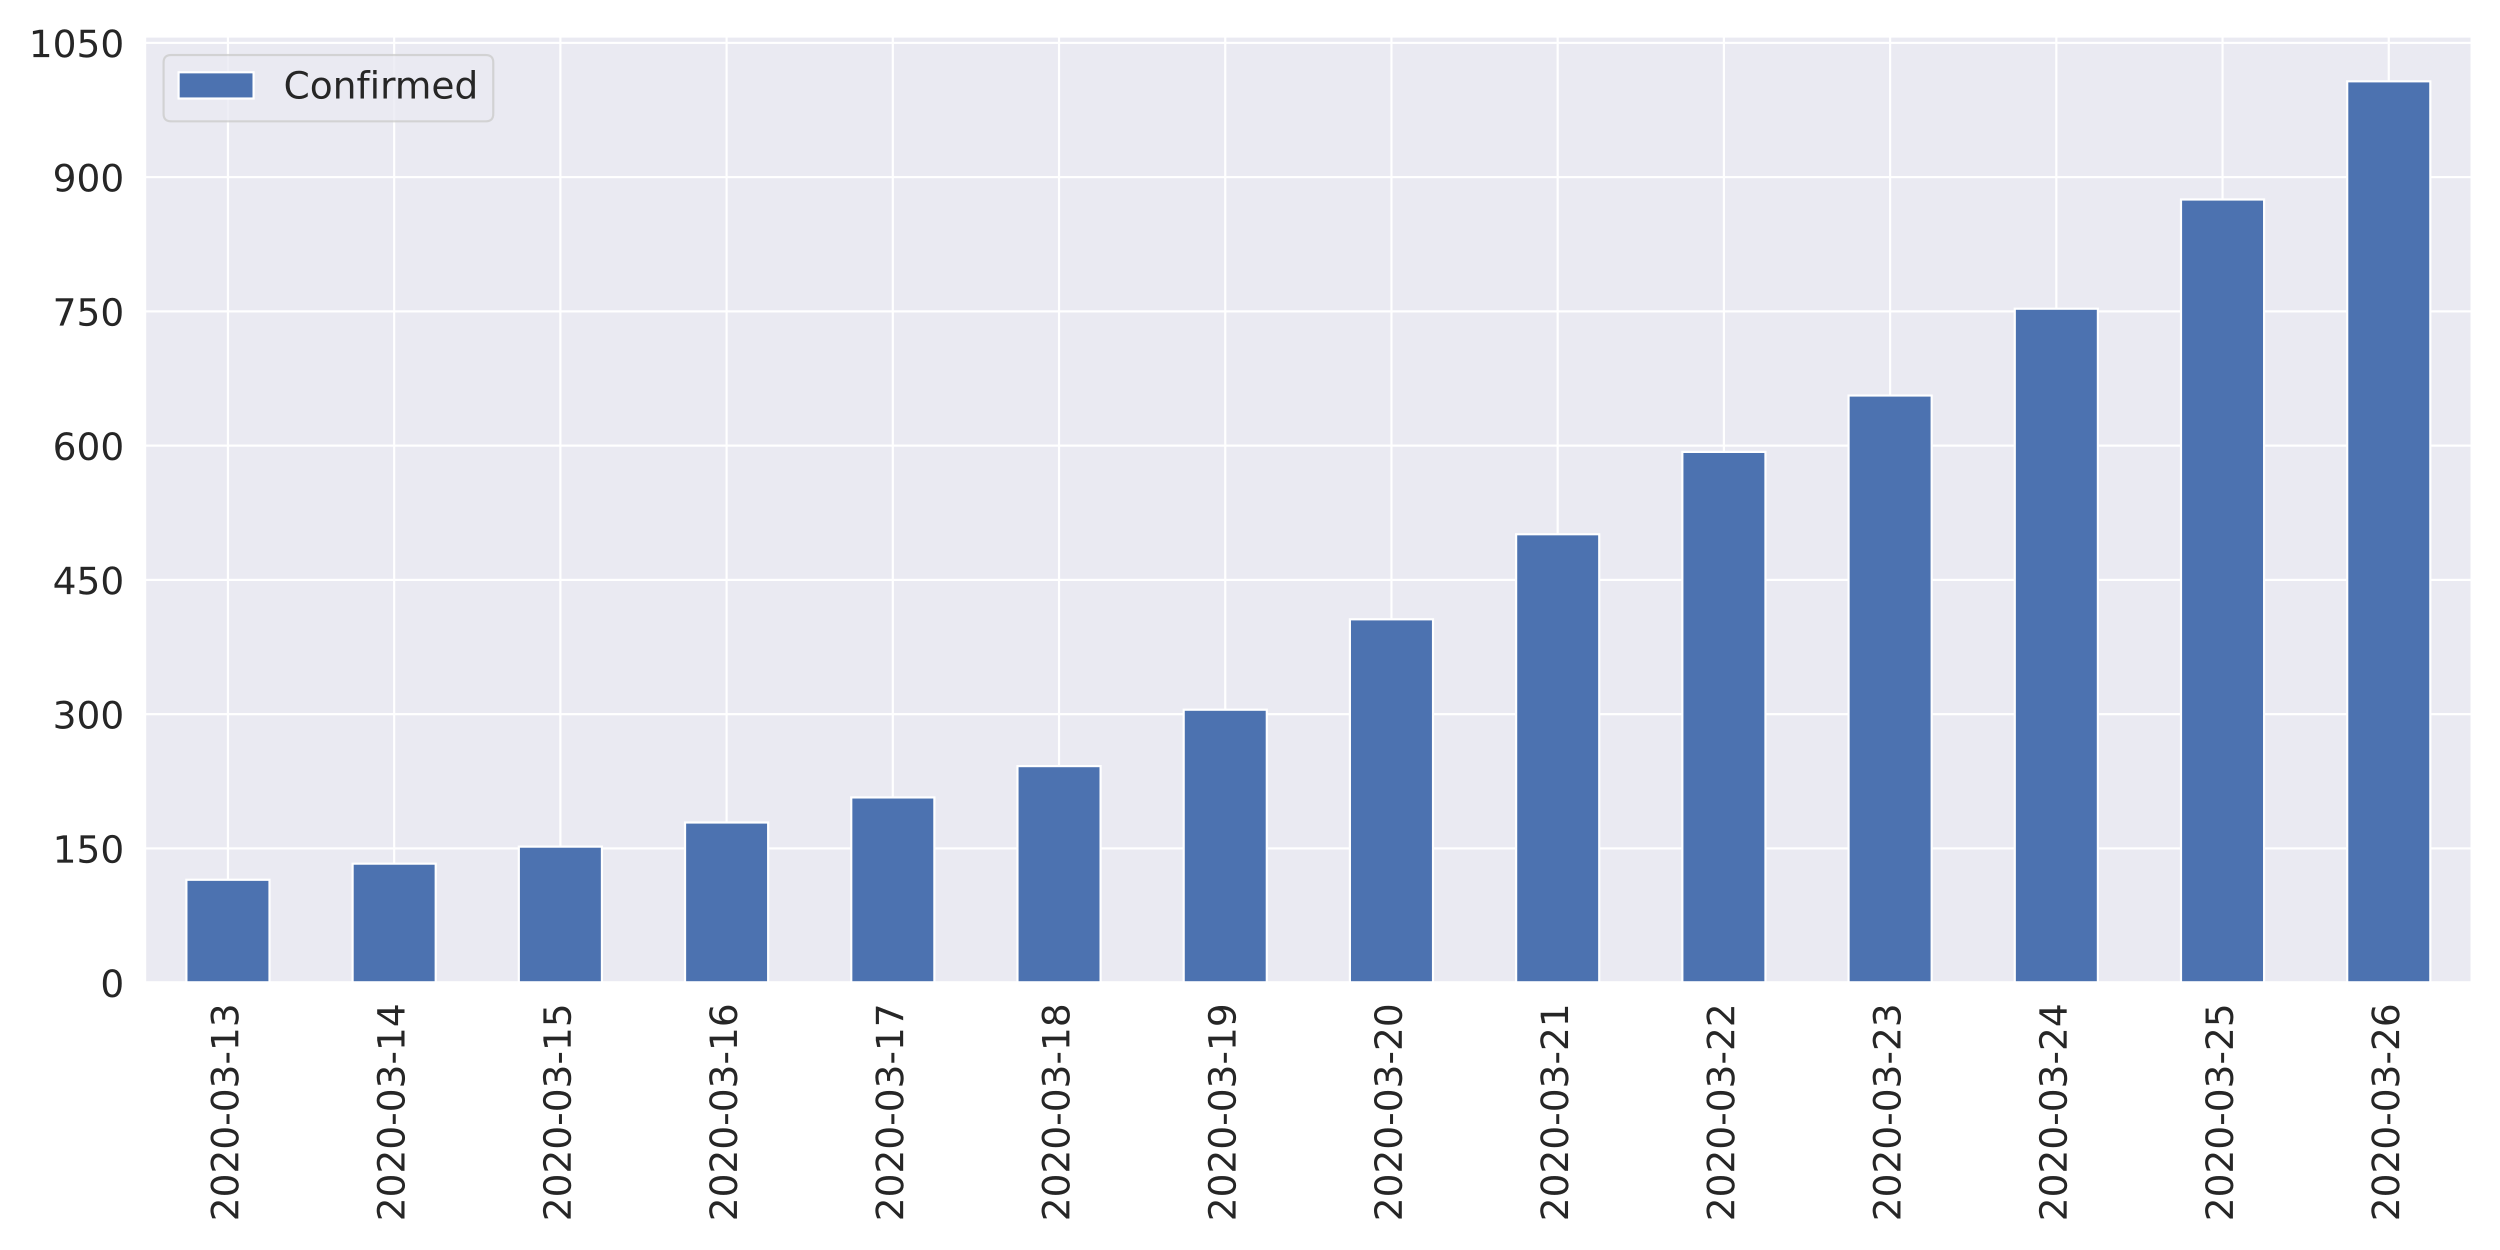
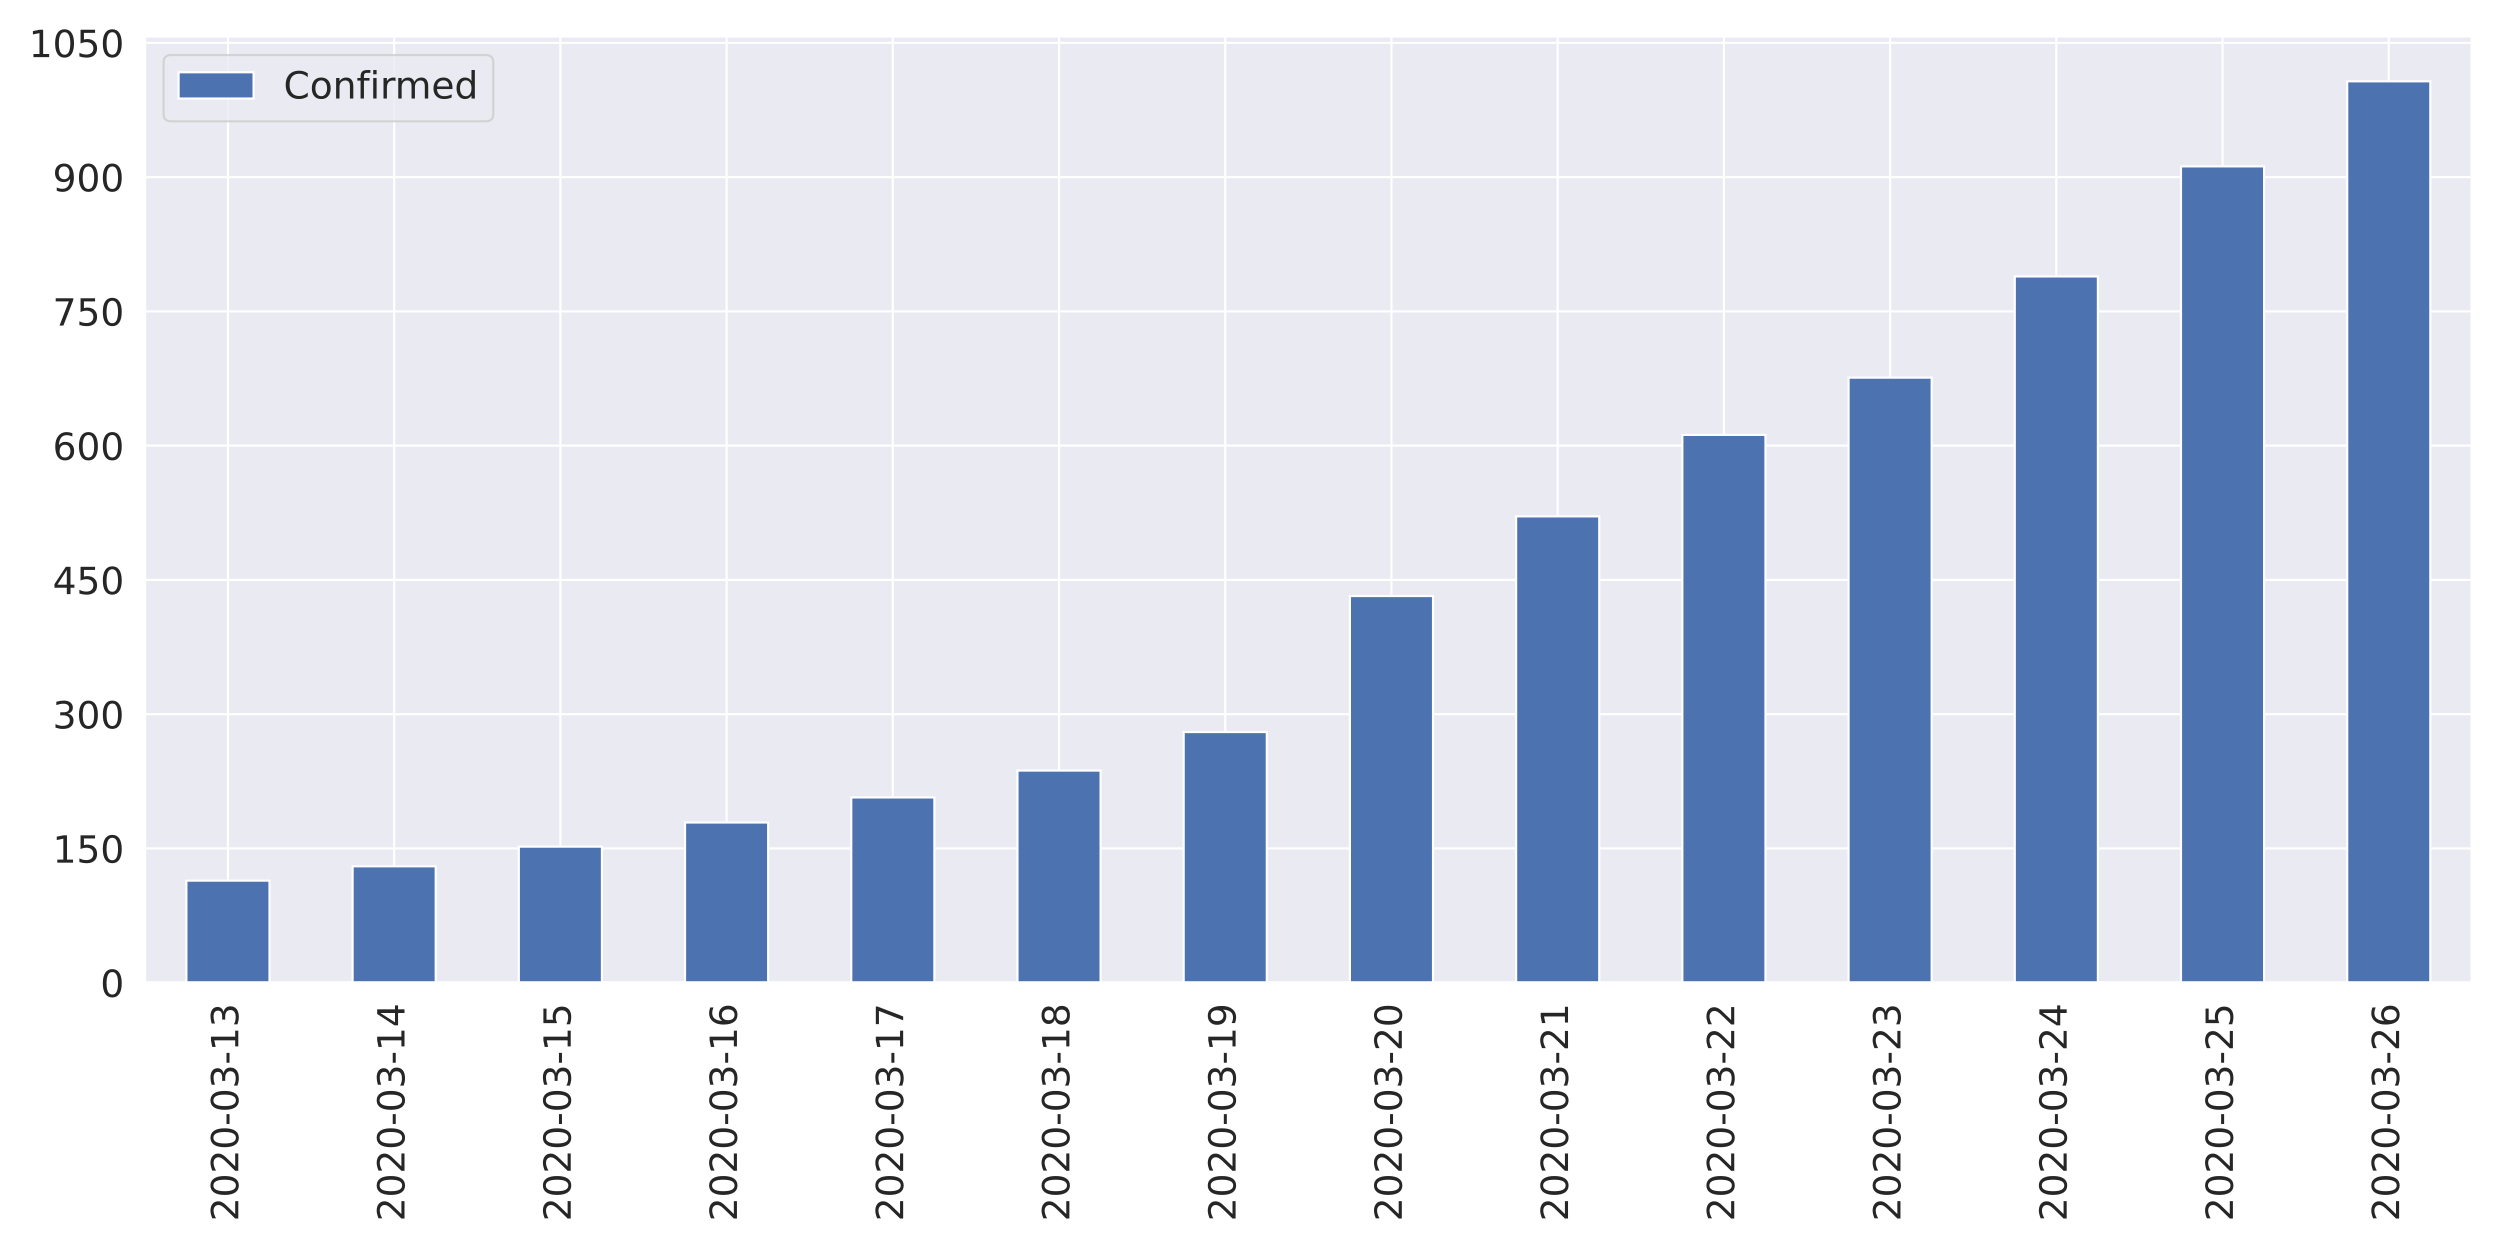
<svg xmlns="http://www.w3.org/2000/svg" xmlns:xlink="http://www.w3.org/1999/xlink" height="576pt" version="1.1" viewBox="0 0 1152 576" width="1152pt">
  <defs>
    <style type="text/css">
*{stroke-linecap:butt;stroke-linejoin:round;}
  </style>
  </defs>
  <g id="figure_1">
    <g id="patch_1">
      <path d="M 0 576  L 1152 576  L 1152 0  L 0 0  z " style="fill:#ffffff;" />
    </g>
    <g id="axes_1">
      <g id="patch_2">
        <path d="M 66.74 452.83  L 1139.04 452.83  L 1139.04 16.717  L 66.74 16.717  z " style="fill:#eaeaf2;" />
      </g>
      <g id="matplotlib.axis_1">
        <g id="xtick_1">
          <g id="line2d_1">
            <path clip-path="url(#pf8a8cb74e9)" d="M 105.036 452.83  L 105.036 16.717  " style="fill:none;stroke:#ffffff;stroke-linecap:round;" />
          </g>
          <g id="text_1">
            <defs>
              <path d="M 19.188 8.297  L 53.609 8.297  L 53.609 0  L 7.328 0  L 7.328 8.297  Q 12.938 14.109 22.625 23.891  Q 32.328 33.688 34.812 36.531  Q 39.547 41.844 41.422 45.531  Q 43.312 49.219 43.312 52.781  Q 43.312 58.594 39.234 62.25  Q 35.156 65.922 28.609 65.922  Q 23.969 65.922 18.812 64.312  Q 13.672 62.703 7.812 59.422  L 7.812 69.391  Q 13.766 71.781 18.938 73  Q 24.125 74.219 28.422 74.219  Q 39.75 74.219 46.484 68.547  Q 53.219 62.891 53.219 53.422  Q 53.219 48.922 51.531 44.891  Q 49.859 40.875 45.406 35.406  Q 44.188 33.984 37.641 27.219  Q 31.109 20.453 19.188 8.297  z " id="DejaVuSans-50" />
              <path d="M 31.781 66.406  Q 24.172 66.406 20.328 58.906  Q 16.5 51.422 16.5 36.375  Q 16.5 21.391 20.328 13.891  Q 24.172 6.391 31.781 6.391  Q 39.453 6.391 43.281 13.891  Q 47.125 21.391 47.125 36.375  Q 47.125 51.422 43.281 58.906  Q 39.453 66.406 31.781 66.406  z M 31.781 74.219  Q 44.047 74.219 50.516 64.516  Q 56.984 54.828 56.984 36.375  Q 56.984 17.969 50.516 8.266  Q 44.047 -1.422 31.781 -1.422  Q 19.531 -1.422 13.062 8.266  Q 6.594 17.969 6.594 36.375  Q 6.594 54.828 13.062 64.516  Q 19.531 74.219 31.781 74.219  z " id="DejaVuSans-48" />
              <path d="M 4.891 31.391  L 31.203 31.391  L 31.203 23.391  L 4.891 23.391  z " id="DejaVuSans-45" />
              <path d="M 40.578 39.312  Q 47.656 37.797 51.625 33  Q 55.609 28.219 55.609 21.188  Q 55.609 10.406 48.188 4.484  Q 40.766 -1.422 27.094 -1.422  Q 22.516 -1.422 17.656 -0.516  Q 12.797 0.391 7.625 2.203  L 7.625 11.719  Q 11.719 9.328 16.594 8.109  Q 21.484 6.891 26.812 6.891  Q 36.078 6.891 40.938 10.547  Q 45.797 14.203 45.797 21.188  Q 45.797 27.641 41.281 31.266  Q 36.766 34.906 28.719 34.906  L 20.219 34.906  L 20.219 43.016  L 29.109 43.016  Q 36.375 43.016 40.234 45.922  Q 44.094 48.828 44.094 54.297  Q 44.094 59.906 40.109 62.906  Q 36.141 65.922 28.719 65.922  Q 24.656 65.922 20.016 65.031  Q 15.375 64.156 9.812 62.312  L 9.812 71.094  Q 15.438 72.656 20.344 73.438  Q 25.25 74.219 29.594 74.219  Q 40.828 74.219 47.359 69.109  Q 53.906 64.016 53.906 55.328  Q 53.906 49.266 50.438 45.094  Q 46.969 40.922 40.578 39.312  z " id="DejaVuSans-51" />
              <path d="M 12.406 8.297  L 28.516 8.297  L 28.516 63.922  L 10.984 60.406  L 10.984 69.391  L 28.422 72.906  L 38.281 72.906  L 38.281 8.297  L 54.391 8.297  L 54.391 0  L 12.406 0  z " id="DejaVuSans-49" />
            </defs>
            <g style="fill:#262626;" transform="translate(109.8046 562.7538)rotate(-90)scale(0.1728 -0.1728)">
              <use xlink:href="#DejaVuSans-50" />
              <use x="63.623" xlink:href="#DejaVuSans-48" />
              <use x="127.246" xlink:href="#DejaVuSans-50" />
              <use x="190.869" xlink:href="#DejaVuSans-48" />
              <use x="254.492" xlink:href="#DejaVuSans-45" />
              <use x="290.576" xlink:href="#DejaVuSans-48" />
              <use x="354.199" xlink:href="#DejaVuSans-51" />
              <use x="417.822" xlink:href="#DejaVuSans-45" />
              <use x="453.906" xlink:href="#DejaVuSans-49" />
              <use x="517.529" xlink:href="#DejaVuSans-51" />
            </g>
          </g>
        </g>
        <g id="xtick_2">
          <g id="line2d_2">
            <path clip-path="url(#pf8a8cb74e9)" d="M 181.629 452.83  L 181.629 16.717  " style="fill:none;stroke:#ffffff;stroke-linecap:round;" />
          </g>
          <g id="text_2">
            <defs>
              <path d="M 37.797 64.312  L 12.891 25.391  L 37.797 25.391  z M 35.203 72.906  L 47.609 72.906  L 47.609 25.391  L 58.016 25.391  L 58.016 17.188  L 47.609 17.188  L 47.609 0  L 37.797 0  L 37.797 17.188  L 4.891 17.188  L 4.891 26.703  z " id="DejaVuSans-52" />
            </defs>
            <g style="fill:#262626;" transform="translate(186.3975 562.7538)rotate(-90)scale(0.1728 -0.1728)">
              <use xlink:href="#DejaVuSans-50" />
              <use x="63.623" xlink:href="#DejaVuSans-48" />
              <use x="127.246" xlink:href="#DejaVuSans-50" />
              <use x="190.869" xlink:href="#DejaVuSans-48" />
              <use x="254.492" xlink:href="#DejaVuSans-45" />
              <use x="290.576" xlink:href="#DejaVuSans-48" />
              <use x="354.199" xlink:href="#DejaVuSans-51" />
              <use x="417.822" xlink:href="#DejaVuSans-45" />
              <use x="453.906" xlink:href="#DejaVuSans-49" />
              <use x="517.529" xlink:href="#DejaVuSans-52" />
            </g>
          </g>
        </g>
        <g id="xtick_3">
          <g id="line2d_3">
            <path clip-path="url(#pf8a8cb74e9)" d="M 258.222 452.83  L 258.222 16.717  " style="fill:none;stroke:#ffffff;stroke-linecap:round;" />
          </g>
          <g id="text_3">
            <defs>
              <path d="M 10.797 72.906  L 49.516 72.906  L 49.516 64.594  L 19.828 64.594  L 19.828 46.734  Q 21.969 47.469 24.109 47.828  Q 26.266 48.188 28.422 48.188  Q 40.625 48.188 47.75 41.5  Q 54.891 34.812 54.891 23.391  Q 54.891 11.625 47.562 5.094  Q 40.234 -1.422 26.906 -1.422  Q 22.312 -1.422 17.547 -0.641  Q 12.797 0.141 7.719 1.703  L 7.719 11.625  Q 12.109 9.234 16.797 8.062  Q 21.484 6.891 26.703 6.891  Q 35.156 6.891 40.078 11.328  Q 45.016 15.766 45.016 23.391  Q 45.016 31 40.078 35.438  Q 35.156 39.891 26.703 39.891  Q 22.75 39.891 18.812 39.016  Q 14.891 38.141 10.797 36.281  z " id="DejaVuSans-53" />
            </defs>
            <g style="fill:#262626;" transform="translate(262.9903 562.7538)rotate(-90)scale(0.1728 -0.1728)">
              <use xlink:href="#DejaVuSans-50" />
              <use x="63.623" xlink:href="#DejaVuSans-48" />
              <use x="127.246" xlink:href="#DejaVuSans-50" />
              <use x="190.869" xlink:href="#DejaVuSans-48" />
              <use x="254.492" xlink:href="#DejaVuSans-45" />
              <use x="290.576" xlink:href="#DejaVuSans-48" />
              <use x="354.199" xlink:href="#DejaVuSans-51" />
              <use x="417.822" xlink:href="#DejaVuSans-45" />
              <use x="453.906" xlink:href="#DejaVuSans-49" />
              <use x="517.529" xlink:href="#DejaVuSans-53" />
            </g>
          </g>
        </g>
        <g id="xtick_4">
          <g id="line2d_4">
            <path clip-path="url(#pf8a8cb74e9)" d="M 334.815 452.83  L 334.815 16.717  " style="fill:none;stroke:#ffffff;stroke-linecap:round;" />
          </g>
          <g id="text_4">
            <defs>
              <path d="M 33.016 40.375  Q 26.375 40.375 22.484 35.828  Q 18.609 31.297 18.609 23.391  Q 18.609 15.531 22.484 10.953  Q 26.375 6.391 33.016 6.391  Q 39.656 6.391 43.531 10.953  Q 47.406 15.531 47.406 23.391  Q 47.406 31.297 43.531 35.828  Q 39.656 40.375 33.016 40.375  z M 52.594 71.297  L 52.594 62.312  Q 48.875 64.062 45.094 64.984  Q 41.312 65.922 37.594 65.922  Q 27.828 65.922 22.672 59.328  Q 17.531 52.734 16.797 39.406  Q 19.672 43.656 24.016 45.922  Q 28.375 48.188 33.594 48.188  Q 44.578 48.188 50.953 41.516  Q 57.328 34.859 57.328 23.391  Q 57.328 12.156 50.688 5.359  Q 44.047 -1.422 33.016 -1.422  Q 20.359 -1.422 13.672 8.266  Q 6.984 17.969 6.984 36.375  Q 6.984 53.656 15.188 63.938  Q 23.391 74.219 37.203 74.219  Q 40.922 74.219 44.703 73.484  Q 48.484 72.75 52.594 71.297  z " id="DejaVuSans-54" />
            </defs>
            <g style="fill:#262626;" transform="translate(339.5832 562.7538)rotate(-90)scale(0.1728 -0.1728)">
              <use xlink:href="#DejaVuSans-50" />
              <use x="63.623" xlink:href="#DejaVuSans-48" />
              <use x="127.246" xlink:href="#DejaVuSans-50" />
              <use x="190.869" xlink:href="#DejaVuSans-48" />
              <use x="254.492" xlink:href="#DejaVuSans-45" />
              <use x="290.576" xlink:href="#DejaVuSans-48" />
              <use x="354.199" xlink:href="#DejaVuSans-51" />
              <use x="417.822" xlink:href="#DejaVuSans-45" />
              <use x="453.906" xlink:href="#DejaVuSans-49" />
              <use x="517.529" xlink:href="#DejaVuSans-54" />
            </g>
          </g>
        </g>
        <g id="xtick_5">
          <g id="line2d_5">
            <path clip-path="url(#pf8a8cb74e9)" d="M 411.408 452.83  L 411.408 16.717  " style="fill:none;stroke:#ffffff;stroke-linecap:round;" />
          </g>
          <g id="text_5">
            <defs>
              <path d="M 8.203 72.906  L 55.078 72.906  L 55.078 68.703  L 28.609 0  L 18.312 0  L 43.219 64.594  L 8.203 64.594  z " id="DejaVuSans-55" />
            </defs>
            <g style="fill:#262626;" transform="translate(416.1761 562.7538)rotate(-90)scale(0.1728 -0.1728)">
              <use xlink:href="#DejaVuSans-50" />
              <use x="63.623" xlink:href="#DejaVuSans-48" />
              <use x="127.246" xlink:href="#DejaVuSans-50" />
              <use x="190.869" xlink:href="#DejaVuSans-48" />
              <use x="254.492" xlink:href="#DejaVuSans-45" />
              <use x="290.576" xlink:href="#DejaVuSans-48" />
              <use x="354.199" xlink:href="#DejaVuSans-51" />
              <use x="417.822" xlink:href="#DejaVuSans-45" />
              <use x="453.906" xlink:href="#DejaVuSans-49" />
              <use x="517.529" xlink:href="#DejaVuSans-55" />
            </g>
          </g>
        </g>
        <g id="xtick_6">
          <g id="line2d_6">
            <path clip-path="url(#pf8a8cb74e9)" d="M 488.001 452.83  L 488.001 16.717  " style="fill:none;stroke:#ffffff;stroke-linecap:round;" />
          </g>
          <g id="text_6">
            <defs>
              <path d="M 31.781 34.625  Q 24.75 34.625 20.719 30.859  Q 16.703 27.094 16.703 20.516  Q 16.703 13.922 20.719 10.156  Q 24.75 6.391 31.781 6.391  Q 38.812 6.391 42.859 10.172  Q 46.922 13.969 46.922 20.516  Q 46.922 27.094 42.891 30.859  Q 38.875 34.625 31.781 34.625  z M 21.922 38.812  Q 15.578 40.375 12.031 44.719  Q 8.5 49.078 8.5 55.328  Q 8.5 64.062 14.719 69.141  Q 20.953 74.219 31.781 74.219  Q 42.672 74.219 48.875 69.141  Q 55.078 64.062 55.078 55.328  Q 55.078 49.078 51.531 44.719  Q 48 40.375 41.703 38.812  Q 48.828 37.156 52.797 32.312  Q 56.781 27.484 56.781 20.516  Q 56.781 9.906 50.312 4.234  Q 43.844 -1.422 31.781 -1.422  Q 19.734 -1.422 13.25 4.234  Q 6.781 9.906 6.781 20.516  Q 6.781 27.484 10.781 32.312  Q 14.797 37.156 21.922 38.812  z M 18.312 54.391  Q 18.312 48.734 21.844 45.562  Q 25.391 42.391 31.781 42.391  Q 38.141 42.391 41.719 45.562  Q 45.312 48.734 45.312 54.391  Q 45.312 60.062 41.719 63.234  Q 38.141 66.406 31.781 66.406  Q 25.391 66.406 21.844 63.234  Q 18.312 60.062 18.312 54.391  z " id="DejaVuSans-56" />
            </defs>
            <g style="fill:#262626;" transform="translate(492.7689 562.7538)rotate(-90)scale(0.1728 -0.1728)">
              <use xlink:href="#DejaVuSans-50" />
              <use x="63.623" xlink:href="#DejaVuSans-48" />
              <use x="127.246" xlink:href="#DejaVuSans-50" />
              <use x="190.869" xlink:href="#DejaVuSans-48" />
              <use x="254.492" xlink:href="#DejaVuSans-45" />
              <use x="290.576" xlink:href="#DejaVuSans-48" />
              <use x="354.199" xlink:href="#DejaVuSans-51" />
              <use x="417.822" xlink:href="#DejaVuSans-45" />
              <use x="453.906" xlink:href="#DejaVuSans-49" />
              <use x="517.529" xlink:href="#DejaVuSans-56" />
            </g>
          </g>
        </g>
        <g id="xtick_7">
          <g id="line2d_7">
            <path clip-path="url(#pf8a8cb74e9)" d="M 564.594 452.83  L 564.594 16.717  " style="fill:none;stroke:#ffffff;stroke-linecap:round;" />
          </g>
          <g id="text_7">
            <defs>
              <path d="M 10.984 1.516  L 10.984 10.5  Q 14.703 8.734 18.5 7.812  Q 22.312 6.891 25.984 6.891  Q 35.75 6.891 40.891 13.453  Q 46.047 20.016 46.781 33.406  Q 43.953 29.203 39.594 26.953  Q 35.25 24.703 29.984 24.703  Q 19.047 24.703 12.672 31.312  Q 6.297 37.938 6.297 49.422  Q 6.297 60.641 12.938 67.422  Q 19.578 74.219 30.609 74.219  Q 43.266 74.219 49.922 64.516  Q 56.594 54.828 56.594 36.375  Q 56.594 19.141 48.406 8.859  Q 40.234 -1.422 26.422 -1.422  Q 22.703 -1.422 18.891 -0.688  Q 15.094 0.047 10.984 1.516  z M 30.609 32.422  Q 37.25 32.422 41.125 36.953  Q 45.016 41.5 45.016 49.422  Q 45.016 57.281 41.125 61.844  Q 37.25 66.406 30.609 66.406  Q 23.969 66.406 20.094 61.844  Q 16.219 57.281 16.219 49.422  Q 16.219 41.5 20.094 36.953  Q 23.969 32.422 30.609 32.422  z " id="DejaVuSans-57" />
            </defs>
            <g style="fill:#262626;" transform="translate(569.3618 562.7538)rotate(-90)scale(0.1728 -0.1728)">
              <use xlink:href="#DejaVuSans-50" />
              <use x="63.623" xlink:href="#DejaVuSans-48" />
              <use x="127.246" xlink:href="#DejaVuSans-50" />
              <use x="190.869" xlink:href="#DejaVuSans-48" />
              <use x="254.492" xlink:href="#DejaVuSans-45" />
              <use x="290.576" xlink:href="#DejaVuSans-48" />
              <use x="354.199" xlink:href="#DejaVuSans-51" />
              <use x="417.822" xlink:href="#DejaVuSans-45" />
              <use x="453.906" xlink:href="#DejaVuSans-49" />
              <use x="517.529" xlink:href="#DejaVuSans-57" />
            </g>
          </g>
        </g>
        <g id="xtick_8">
          <g id="line2d_8">
            <path clip-path="url(#pf8a8cb74e9)" d="M 641.186 452.83  L 641.186 16.717  " style="fill:none;stroke:#ffffff;stroke-linecap:round;" />
          </g>
          <g id="text_8">
            <g style="fill:#262626;" transform="translate(645.9546 562.7538)rotate(-90)scale(0.1728 -0.1728)">
              <use xlink:href="#DejaVuSans-50" />
              <use x="63.623" xlink:href="#DejaVuSans-48" />
              <use x="127.246" xlink:href="#DejaVuSans-50" />
              <use x="190.869" xlink:href="#DejaVuSans-48" />
              <use x="254.492" xlink:href="#DejaVuSans-45" />
              <use x="290.576" xlink:href="#DejaVuSans-48" />
              <use x="354.199" xlink:href="#DejaVuSans-51" />
              <use x="417.822" xlink:href="#DejaVuSans-45" />
              <use x="453.906" xlink:href="#DejaVuSans-50" />
              <use x="517.529" xlink:href="#DejaVuSans-48" />
            </g>
          </g>
        </g>
        <g id="xtick_9">
          <g id="line2d_9">
            <path clip-path="url(#pf8a8cb74e9)" d="M 717.779 452.83  L 717.779 16.717  " style="fill:none;stroke:#ffffff;stroke-linecap:round;" />
          </g>
          <g id="text_9">
            <g style="fill:#262626;" transform="translate(722.5475 562.7538)rotate(-90)scale(0.1728 -0.1728)">
              <use xlink:href="#DejaVuSans-50" />
              <use x="63.623" xlink:href="#DejaVuSans-48" />
              <use x="127.246" xlink:href="#DejaVuSans-50" />
              <use x="190.869" xlink:href="#DejaVuSans-48" />
              <use x="254.492" xlink:href="#DejaVuSans-45" />
              <use x="290.576" xlink:href="#DejaVuSans-48" />
              <use x="354.199" xlink:href="#DejaVuSans-51" />
              <use x="417.822" xlink:href="#DejaVuSans-45" />
              <use x="453.906" xlink:href="#DejaVuSans-50" />
              <use x="517.529" xlink:href="#DejaVuSans-49" />
            </g>
          </g>
        </g>
        <g id="xtick_10">
          <g id="line2d_10">
            <path clip-path="url(#pf8a8cb74e9)" d="M 794.372 452.83  L 794.372 16.717  " style="fill:none;stroke:#ffffff;stroke-linecap:round;" />
          </g>
          <g id="text_10">
            <g style="fill:#262626;" transform="translate(799.1403 562.7538)rotate(-90)scale(0.1728 -0.1728)">
              <use xlink:href="#DejaVuSans-50" />
              <use x="63.623" xlink:href="#DejaVuSans-48" />
              <use x="127.246" xlink:href="#DejaVuSans-50" />
              <use x="190.869" xlink:href="#DejaVuSans-48" />
              <use x="254.492" xlink:href="#DejaVuSans-45" />
              <use x="290.576" xlink:href="#DejaVuSans-48" />
              <use x="354.199" xlink:href="#DejaVuSans-51" />
              <use x="417.822" xlink:href="#DejaVuSans-45" />
              <use x="453.906" xlink:href="#DejaVuSans-50" />
              <use x="517.529" xlink:href="#DejaVuSans-50" />
            </g>
          </g>
        </g>
        <g id="xtick_11">
          <g id="line2d_11">
            <path clip-path="url(#pf8a8cb74e9)" d="M 870.965 452.83  L 870.965 16.717  " style="fill:none;stroke:#ffffff;stroke-linecap:round;" />
          </g>
          <g id="text_11">
            <g style="fill:#262626;" transform="translate(875.7332 562.7538)rotate(-90)scale(0.1728 -0.1728)">
              <use xlink:href="#DejaVuSans-50" />
              <use x="63.623" xlink:href="#DejaVuSans-48" />
              <use x="127.246" xlink:href="#DejaVuSans-50" />
              <use x="190.869" xlink:href="#DejaVuSans-48" />
              <use x="254.492" xlink:href="#DejaVuSans-45" />
              <use x="290.576" xlink:href="#DejaVuSans-48" />
              <use x="354.199" xlink:href="#DejaVuSans-51" />
              <use x="417.822" xlink:href="#DejaVuSans-45" />
              <use x="453.906" xlink:href="#DejaVuSans-50" />
              <use x="517.529" xlink:href="#DejaVuSans-51" />
            </g>
          </g>
        </g>
        <g id="xtick_12">
          <g id="line2d_12">
            <path clip-path="url(#pf8a8cb74e9)" d="M 947.558 452.83  L 947.558 16.717  " style="fill:none;stroke:#ffffff;stroke-linecap:round;" />
          </g>
          <g id="text_12">
            <g style="fill:#262626;" transform="translate(952.3261 562.7538)rotate(-90)scale(0.1728 -0.1728)">
              <use xlink:href="#DejaVuSans-50" />
              <use x="63.623" xlink:href="#DejaVuSans-48" />
              <use x="127.246" xlink:href="#DejaVuSans-50" />
              <use x="190.869" xlink:href="#DejaVuSans-48" />
              <use x="254.492" xlink:href="#DejaVuSans-45" />
              <use x="290.576" xlink:href="#DejaVuSans-48" />
              <use x="354.199" xlink:href="#DejaVuSans-51" />
              <use x="417.822" xlink:href="#DejaVuSans-45" />
              <use x="453.906" xlink:href="#DejaVuSans-50" />
              <use x="517.529" xlink:href="#DejaVuSans-52" />
            </g>
          </g>
        </g>
        <g id="xtick_13">
          <g id="line2d_13">
            <path clip-path="url(#pf8a8cb74e9)" d="M 1024.151 452.83  L 1024.151 16.717  " style="fill:none;stroke:#ffffff;stroke-linecap:round;" />
          </g>
          <g id="text_13">
            <g style="fill:#262626;" transform="translate(1028.919 562.7538)rotate(-90)scale(0.1728 -0.1728)">
              <use xlink:href="#DejaVuSans-50" />
              <use x="63.623" xlink:href="#DejaVuSans-48" />
              <use x="127.246" xlink:href="#DejaVuSans-50" />
              <use x="190.869" xlink:href="#DejaVuSans-48" />
              <use x="254.492" xlink:href="#DejaVuSans-45" />
              <use x="290.576" xlink:href="#DejaVuSans-48" />
              <use x="354.199" xlink:href="#DejaVuSans-51" />
              <use x="417.822" xlink:href="#DejaVuSans-45" />
              <use x="453.906" xlink:href="#DejaVuSans-50" />
              <use x="517.529" xlink:href="#DejaVuSans-53" />
            </g>
          </g>
        </g>
        <g id="xtick_14">
          <g id="line2d_14">
            <path clip-path="url(#pf8a8cb74e9)" d="M 1100.744 452.83  L 1100.744 16.717  " style="fill:none;stroke:#ffffff;stroke-linecap:round;" />
          </g>
          <g id="text_14">
            <g style="fill:#262626;" transform="translate(1105.512 562.7538)rotate(-90)scale(0.1728 -0.1728)">
              <use xlink:href="#DejaVuSans-50" />
              <use x="63.623" xlink:href="#DejaVuSans-48" />
              <use x="127.246" xlink:href="#DejaVuSans-50" />
              <use x="190.869" xlink:href="#DejaVuSans-48" />
              <use x="254.492" xlink:href="#DejaVuSans-45" />
              <use x="290.576" xlink:href="#DejaVuSans-48" />
              <use x="354.199" xlink:href="#DejaVuSans-51" />
              <use x="417.822" xlink:href="#DejaVuSans-45" />
              <use x="453.906" xlink:href="#DejaVuSans-50" />
              <use x="517.529" xlink:href="#DejaVuSans-54" />
            </g>
          </g>
        </g>
      </g>
      <g id="matplotlib.axis_2">
        <g id="ytick_1">
          <g id="line2d_15">
            <path clip-path="url(#pf8a8cb74e9)" d="M 66.74 452.83  L 1139.04 452.83  " style="fill:none;stroke:#ffffff;stroke-linecap:round;" />
          </g>
          <g id="text_15">
            <g style="fill:#262626;" transform="translate(46.2456 459.3951)scale(0.1728 -0.1728)">
              <use xlink:href="#DejaVuSans-48" />
            </g>
          </g>
        </g>
        <g id="ytick_2">
          <g id="line2d_16">
            <path clip-path="url(#pf8a8cb74e9)" d="M 66.74 390.961  L 1139.04 390.961  " style="fill:none;stroke:#ffffff;stroke-linecap:round;" />
          </g>
          <g id="text_16">
            <g style="fill:#262626;" transform="translate(24.2568 397.5263)scale(0.1728 -0.1728)">
              <use xlink:href="#DejaVuSans-49" />
              <use x="63.623" xlink:href="#DejaVuSans-53" />
              <use x="127.246" xlink:href="#DejaVuSans-48" />
            </g>
          </g>
        </g>
        <g id="ytick_3">
          <g id="line2d_17">
            <path clip-path="url(#pf8a8cb74e9)" d="M 66.74 329.092  L 1139.04 329.092  " style="fill:none;stroke:#ffffff;stroke-linecap:round;" />
          </g>
          <g id="text_17">
            <g style="fill:#262626;" transform="translate(24.2568 335.6575)scale(0.1728 -0.1728)">
              <use xlink:href="#DejaVuSans-51" />
              <use x="63.623" xlink:href="#DejaVuSans-48" />
              <use x="127.246" xlink:href="#DejaVuSans-48" />
            </g>
          </g>
        </g>
        <g id="ytick_4">
          <g id="line2d_18">
            <path clip-path="url(#pf8a8cb74e9)" d="M 66.74 267.224  L 1139.04 267.224  " style="fill:none;stroke:#ffffff;stroke-linecap:round;" />
          </g>
          <g id="text_18">
            <g style="fill:#262626;" transform="translate(24.2568 273.7887)scale(0.1728 -0.1728)">
              <use xlink:href="#DejaVuSans-52" />
              <use x="63.623" xlink:href="#DejaVuSans-53" />
              <use x="127.246" xlink:href="#DejaVuSans-48" />
            </g>
          </g>
        </g>
        <g id="ytick_5">
          <g id="line2d_19">
            <path clip-path="url(#pf8a8cb74e9)" d="M 66.74 205.355  L 1139.04 205.355  " style="fill:none;stroke:#ffffff;stroke-linecap:round;" />
          </g>
          <g id="text_19">
            <g style="fill:#262626;" transform="translate(24.2568 211.9199)scale(0.1728 -0.1728)">
              <use xlink:href="#DejaVuSans-54" />
              <use x="63.623" xlink:href="#DejaVuSans-48" />
              <use x="127.246" xlink:href="#DejaVuSans-48" />
            </g>
          </g>
        </g>
        <g id="ytick_6">
          <g id="line2d_20">
            <path clip-path="url(#pf8a8cb74e9)" d="M 66.74 143.486  L 1139.04 143.486  " style="fill:none;stroke:#ffffff;stroke-linecap:round;" />
          </g>
          <g id="text_20">
            <g style="fill:#262626;" transform="translate(24.2568 150.0511)scale(0.1728 -0.1728)">
              <use xlink:href="#DejaVuSans-55" />
              <use x="63.623" xlink:href="#DejaVuSans-53" />
              <use x="127.246" xlink:href="#DejaVuSans-48" />
            </g>
          </g>
        </g>
        <g id="ytick_7">
          <g id="line2d_21">
            <path clip-path="url(#pf8a8cb74e9)" d="M 66.74 81.617  L 1139.04 81.617  " style="fill:none;stroke:#ffffff;stroke-linecap:round;" />
          </g>
          <g id="text_21">
            <g style="fill:#262626;" transform="translate(24.2568 88.18235)scale(0.1728 -0.1728)">
              <use xlink:href="#DejaVuSans-57" />
              <use x="63.623" xlink:href="#DejaVuSans-48" />
              <use x="127.246" xlink:href="#DejaVuSans-48" />
            </g>
          </g>
        </g>
        <g id="ytick_8">
          <g id="line2d_22">
            <path clip-path="url(#pf8a8cb74e9)" d="M 66.74 19.749  L 1139.04 19.749  " style="fill:none;stroke:#ffffff;stroke-linecap:round;" />
          </g>
          <g id="text_22">
            <g style="fill:#262626;" transform="translate(13.2624 26.31356)scale(0.1728 -0.1728)">
              <use xlink:href="#DejaVuSans-49" />
              <use x="63.623" xlink:href="#DejaVuSans-48" />
              <use x="127.246" xlink:href="#DejaVuSans-53" />
              <use x="190.869" xlink:href="#DejaVuSans-48" />
            </g>
          </g>
        </g>
      </g>
      <g id="patch_3">
-         <path clip-path="url(#pf8a8cb74e9)" d="M 85.888 452.83  L 124.185 452.83  L 124.185 405.397  L 85.888 405.397  z " style="fill:#4c72b0;stroke:#ffffff;stroke-linejoin:miter;" />
+         <path clip-path="url(#pf8a8cb74e9)" d="M 85.888 452.83  L 124.185 452.83  L 124.185 405.81  L 85.888 405.81  z " style="fill:#4c72b0;stroke:#ffffff;stroke-linejoin:miter;" />
      </g>
      <g id="patch_4">
-         <path clip-path="url(#pf8a8cb74e9)" d="M 162.481 452.83  L 200.778 452.83  L 200.778 397.973  L 162.481 397.973  z " style="fill:#4c72b0;stroke:#ffffff;stroke-linejoin:miter;" />
+         <path clip-path="url(#pf8a8cb74e9)" d="M 162.481 452.83  L 200.778 452.83  L 200.778 399.21  L 162.481 399.21  z " style="fill:#4c72b0;stroke:#ffffff;stroke-linejoin:miter;" />
      </g>
      <g id="patch_5">
        <path clip-path="url(#pf8a8cb74e9)" d="M 239.074 452.83  L 277.37 452.83  L 277.37 390.136  L 239.074 390.136  z " style="fill:#4c72b0;stroke:#ffffff;stroke-linejoin:miter;" />
      </g>
      <g id="patch_6">
        <path clip-path="url(#pf8a8cb74e9)" d="M 315.667 452.83  L 353.963 452.83  L 353.963 379  L 315.667 379  z " style="fill:#4c72b0;stroke:#ffffff;stroke-linejoin:miter;" />
      </g>
      <g id="patch_7">
        <path clip-path="url(#pf8a8cb74e9)" d="M 392.26 452.83  L 430.556 452.83  L 430.556 367.451  L 392.26 367.451  z " style="fill:#4c72b0;stroke:#ffffff;stroke-linejoin:miter;" />
      </g>
      <g id="patch_8">
-         <path clip-path="url(#pf8a8cb74e9)" d="M 468.853 452.83  L 507.149 452.83  L 507.149 353.015  L 468.853 353.015  z " style="fill:#4c72b0;stroke:#ffffff;stroke-linejoin:miter;" />
+         <path clip-path="url(#pf8a8cb74e9)" d="M 468.853 452.83  L 507.149 452.83  L 507.149 355.077  L 468.853 355.077  z " style="fill:#4c72b0;stroke:#ffffff;stroke-linejoin:miter;" />
      </g>
      <g id="patch_9">
-         <path clip-path="url(#pf8a8cb74e9)" d="M 545.445 452.83  L 583.742 452.83  L 583.742 327.03  L 545.445 327.03  z " style="fill:#4c72b0;stroke:#ffffff;stroke-linejoin:miter;" />
+         <path clip-path="url(#pf8a8cb74e9)" d="M 545.445 452.83  L 583.742 452.83  L 583.742 337.342  L 545.445 337.342  z " style="fill:#4c72b0;stroke:#ffffff;stroke-linejoin:miter;" />
      </g>
      <g id="patch_10">
-         <path clip-path="url(#pf8a8cb74e9)" d="M 622.038 452.83  L 660.335 452.83  L 660.335 285.372  L 622.038 285.372  z " style="fill:#4c72b0;stroke:#ffffff;stroke-linejoin:miter;" />
+         <path clip-path="url(#pf8a8cb74e9)" d="M 622.038 452.83  L 660.335 452.83  L 660.335 274.648  L 622.038 274.648  z " style="fill:#4c72b0;stroke:#ffffff;stroke-linejoin:miter;" />
      </g>
      <g id="patch_11">
-         <path clip-path="url(#pf8a8cb74e9)" d="M 698.631 452.83  L 736.928 452.83  L 736.928 246.188  L 698.631 246.188  z " style="fill:#4c72b0;stroke:#ffffff;stroke-linejoin:miter;" />
+         <path clip-path="url(#pf8a8cb74e9)" d="M 698.631 452.83  L 736.928 452.83  L 736.928 237.939  L 698.631 237.939  z " style="fill:#4c72b0;stroke:#ffffff;stroke-linejoin:miter;" />
      </g>
      <g id="patch_12">
-         <path clip-path="url(#pf8a8cb74e9)" d="M 775.224 452.83  L 813.52 452.83  L 813.52 208.242  L 775.224 208.242  z " style="fill:#4c72b0;stroke:#ffffff;stroke-linejoin:miter;" />
+         <path clip-path="url(#pf8a8cb74e9)" d="M 775.224 452.83  L 813.52 452.83  L 813.52 200.405  L 775.224 200.405  z " style="fill:#4c72b0;stroke:#ffffff;stroke-linejoin:miter;" />
      </g>
      <g id="patch_13">
-         <path clip-path="url(#pf8a8cb74e9)" d="M 851.817 452.83  L 890.113 452.83  L 890.113 182.257  L 851.817 182.257  z " style="fill:#4c72b0;stroke:#ffffff;stroke-linejoin:miter;" />
+         <path clip-path="url(#pf8a8cb74e9)" d="M 851.817 452.83  L 890.113 452.83  L 890.113 174.008  L 851.817 174.008  z " style="fill:#4c72b0;stroke:#ffffff;stroke-linejoin:miter;" />
      </g>
      <g id="patch_14">
-         <path clip-path="url(#pf8a8cb74e9)" d="M 928.41 452.83  L 966.706 452.83  L 966.706 142.249  L 928.41 142.249  z " style="fill:#4c72b0;stroke:#ffffff;stroke-linejoin:miter;" />
+         <path clip-path="url(#pf8a8cb74e9)" d="M 928.41 452.83  L 966.706 452.83  L 966.706 127.4  L 928.41 127.4  z " style="fill:#4c72b0;stroke:#ffffff;stroke-linejoin:miter;" />
      </g>
      <g id="patch_15">
-         <path clip-path="url(#pf8a8cb74e9)" d="M 1005.003 452.83  L 1043.299 452.83  L 1043.299 91.929  L 1005.003 91.929  z " style="fill:#4c72b0;stroke:#ffffff;stroke-linejoin:miter;" />
+         <path clip-path="url(#pf8a8cb74e9)" d="M 1005.003 452.83  L 1043.299 452.83  L 1043.299 76.668  L 1005.003 76.668  z " style="fill:#4c72b0;stroke:#ffffff;stroke-linejoin:miter;" />
      </g>
      <g id="patch_16">
        <path clip-path="url(#pf8a8cb74e9)" d="M 1081.595 452.83  L 1119.892 452.83  L 1119.892 37.484  L 1081.595 37.484  z " style="fill:#4c72b0;stroke:#ffffff;stroke-linejoin:miter;" />
      </g>
      <g id="patch_17">
        <path d="M 66.74 452.83  L 66.74 16.717  " style="fill:none;stroke:#ffffff;stroke-linecap:square;stroke-linejoin:miter;stroke-width:1.25;" />
      </g>
      <g id="patch_18">
        <path d="M 1139.04 452.83  L 1139.04 16.717  " style="fill:none;stroke:#ffffff;stroke-linecap:square;stroke-linejoin:miter;stroke-width:1.25;" />
      </g>
      <g id="patch_19">
        <path d="M 66.74 452.83  L 1139.04 452.83  " style="fill:none;stroke:#ffffff;stroke-linecap:square;stroke-linejoin:miter;stroke-width:1.25;" />
      </g>
      <g id="patch_20">
        <path d="M 66.74 16.717  L 1139.04 16.717  " style="fill:none;stroke:#ffffff;stroke-linecap:square;stroke-linejoin:miter;stroke-width:1.25;" />
      </g>
      <g id="legend_1">
        <g id="patch_21">
          <path d="M 78.836 55.905  L 223.842 55.905  Q 227.298 55.905 227.298 52.449  L 227.298 28.813  Q 227.298 25.357 223.842 25.357  L 78.836 25.357  Q 75.38 25.357 75.38 28.813  L 75.38 52.449  Q 75.38 55.905 78.836 55.905  z " style="fill:#eaeaf2;opacity:0.8;stroke:#cccccc;stroke-linejoin:miter;" />
        </g>
        <g id="patch_22">
          <path d="M 82.292 45.399  L 116.852 45.399  L 116.852 33.303  L 82.292 33.303  z " style="fill:#4c72b0;stroke:#ffffff;stroke-linejoin:miter;" />
        </g>
        <g id="text_23">
          <defs>
            <path d="M 64.406 67.281  L 64.406 56.891  Q 59.422 61.531 53.781 63.812  Q 48.141 66.109 41.797 66.109  Q 29.297 66.109 22.656 58.469  Q 16.016 50.828 16.016 36.375  Q 16.016 21.969 22.656 14.328  Q 29.297 6.688 41.797 6.688  Q 48.141 6.688 53.781 8.984  Q 59.422 11.281 64.406 15.922  L 64.406 5.609  Q 59.234 2.094 53.438 0.328  Q 47.656 -1.422 41.219 -1.422  Q 24.656 -1.422 15.125 8.703  Q 5.609 18.844 5.609 36.375  Q 5.609 53.953 15.125 64.078  Q 24.656 74.219 41.219 74.219  Q 47.75 74.219 53.531 72.484  Q 59.328 70.75 64.406 67.281  z " id="DejaVuSans-67" />
            <path d="M 30.609 48.391  Q 23.391 48.391 19.188 42.75  Q 14.984 37.109 14.984 27.297  Q 14.984 17.484 19.156 11.844  Q 23.344 6.203 30.609 6.203  Q 37.797 6.203 41.984 11.859  Q 46.188 17.531 46.188 27.297  Q 46.188 37.016 41.984 42.703  Q 37.797 48.391 30.609 48.391  z M 30.609 56  Q 42.328 56 49.016 48.375  Q 55.719 40.766 55.719 27.297  Q 55.719 13.875 49.016 6.219  Q 42.328 -1.422 30.609 -1.422  Q 18.844 -1.422 12.172 6.219  Q 5.516 13.875 5.516 27.297  Q 5.516 40.766 12.172 48.375  Q 18.844 56 30.609 56  z " id="DejaVuSans-111" />
            <path d="M 54.891 33.016  L 54.891 0  L 45.906 0  L 45.906 32.719  Q 45.906 40.484 42.875 44.328  Q 39.844 48.188 33.797 48.188  Q 26.516 48.188 22.312 43.547  Q 18.109 38.922 18.109 30.906  L 18.109 0  L 9.078 0  L 9.078 54.688  L 18.109 54.688  L 18.109 46.188  Q 21.344 51.125 25.703 53.562  Q 30.078 56 35.797 56  Q 45.219 56 50.047 50.172  Q 54.891 44.344 54.891 33.016  z " id="DejaVuSans-110" />
            <path d="M 37.109 75.984  L 37.109 68.5  L 28.516 68.5  Q 23.688 68.5 21.797 66.547  Q 19.922 64.594 19.922 59.516  L 19.922 54.688  L 34.719 54.688  L 34.719 47.703  L 19.922 47.703  L 19.922 0  L 10.891 0  L 10.891 47.703  L 2.297 47.703  L 2.297 54.688  L 10.891 54.688  L 10.891 58.5  Q 10.891 67.625 15.141 71.797  Q 19.391 75.984 28.609 75.984  z " id="DejaVuSans-102" />
            <path d="M 9.422 54.688  L 18.406 54.688  L 18.406 0  L 9.422 0  z M 9.422 75.984  L 18.406 75.984  L 18.406 64.594  L 9.422 64.594  z " id="DejaVuSans-105" />
            <path d="M 41.109 46.297  Q 39.594 47.172 37.812 47.578  Q 36.031 48 33.891 48  Q 26.266 48 22.188 43.047  Q 18.109 38.094 18.109 28.812  L 18.109 0  L 9.078 0  L 9.078 54.688  L 18.109 54.688  L 18.109 46.188  Q 20.953 51.172 25.484 53.578  Q 30.031 56 36.531 56  Q 37.453 56 38.578 55.875  Q 39.703 55.766 41.062 55.516  z " id="DejaVuSans-114" />
            <path d="M 52 44.188  Q 55.375 50.25 60.062 53.125  Q 64.75 56 71.094 56  Q 79.641 56 84.281 50.016  Q 88.922 44.047 88.922 33.016  L 88.922 0  L 79.891 0  L 79.891 32.719  Q 79.891 40.578 77.094 44.375  Q 74.312 48.188 68.609 48.188  Q 61.625 48.188 57.562 43.547  Q 53.516 38.922 53.516 30.906  L 53.516 0  L 44.484 0  L 44.484 32.719  Q 44.484 40.625 41.703 44.406  Q 38.922 48.188 33.109 48.188  Q 26.219 48.188 22.156 43.531  Q 18.109 38.875 18.109 30.906  L 18.109 0  L 9.078 0  L 9.078 54.688  L 18.109 54.688  L 18.109 46.188  Q 21.188 51.219 25.484 53.609  Q 29.781 56 35.688 56  Q 41.656 56 45.828 52.969  Q 50 49.953 52 44.188  z " id="DejaVuSans-109" />
            <path d="M 56.203 29.594  L 56.203 25.203  L 14.891 25.203  Q 15.484 15.922 20.484 11.062  Q 25.484 6.203 34.422 6.203  Q 39.594 6.203 44.453 7.469  Q 49.312 8.734 54.109 11.281  L 54.109 2.781  Q 49.266 0.734 44.188 -0.344  Q 39.109 -1.422 33.891 -1.422  Q 20.797 -1.422 13.156 6.188  Q 5.516 13.812 5.516 26.812  Q 5.516 40.234 12.766 48.109  Q 20.016 56 32.328 56  Q 43.359 56 49.781 48.891  Q 56.203 41.797 56.203 29.594  z M 47.219 32.234  Q 47.125 39.594 43.094 43.984  Q 39.062 48.391 32.422 48.391  Q 24.906 48.391 20.391 44.141  Q 15.875 39.891 15.188 32.172  z " id="DejaVuSans-101" />
            <path d="M 45.406 46.391  L 45.406 75.984  L 54.391 75.984  L 54.391 0  L 45.406 0  L 45.406 8.203  Q 42.578 3.328 38.25 0.953  Q 33.938 -1.422 27.875 -1.422  Q 17.969 -1.422 11.734 6.484  Q 5.516 14.406 5.516 27.297  Q 5.516 40.188 11.734 48.094  Q 17.969 56 27.875 56  Q 33.938 56 38.25 53.625  Q 42.578 51.266 45.406 46.391  z M 14.797 27.297  Q 14.797 17.391 18.875 11.75  Q 22.953 6.109 30.078 6.109  Q 37.203 6.109 41.297 11.75  Q 45.406 17.391 45.406 27.297  Q 45.406 37.203 41.297 42.844  Q 37.203 48.484 30.078 48.484  Q 22.953 48.484 18.875 42.844  Q 14.797 37.203 14.797 27.297  z " id="DejaVuSans-100" />
          </defs>
          <g style="fill:#262626;" transform="translate(130.676 45.39904)scale(0.1728 -0.1728)">
            <use xlink:href="#DejaVuSans-67" />
            <use x="69.824" xlink:href="#DejaVuSans-111" />
            <use x="131.006" xlink:href="#DejaVuSans-110" />
            <use x="194.385" xlink:href="#DejaVuSans-102" />
            <use x="229.59" xlink:href="#DejaVuSans-105" />
            <use x="257.373" xlink:href="#DejaVuSans-114" />
            <use x="296.736" xlink:href="#DejaVuSans-109" />
            <use x="394.148" xlink:href="#DejaVuSans-101" />
            <use x="455.672" xlink:href="#DejaVuSans-100" />
          </g>
        </g>
      </g>
    </g>
  </g>
  <defs>
    <clipPath id="pf8a8cb74e9">
      <rect height="436.113" width="1072.3" x="66.74" y="16.717" />
    </clipPath>
  </defs>
</svg>
